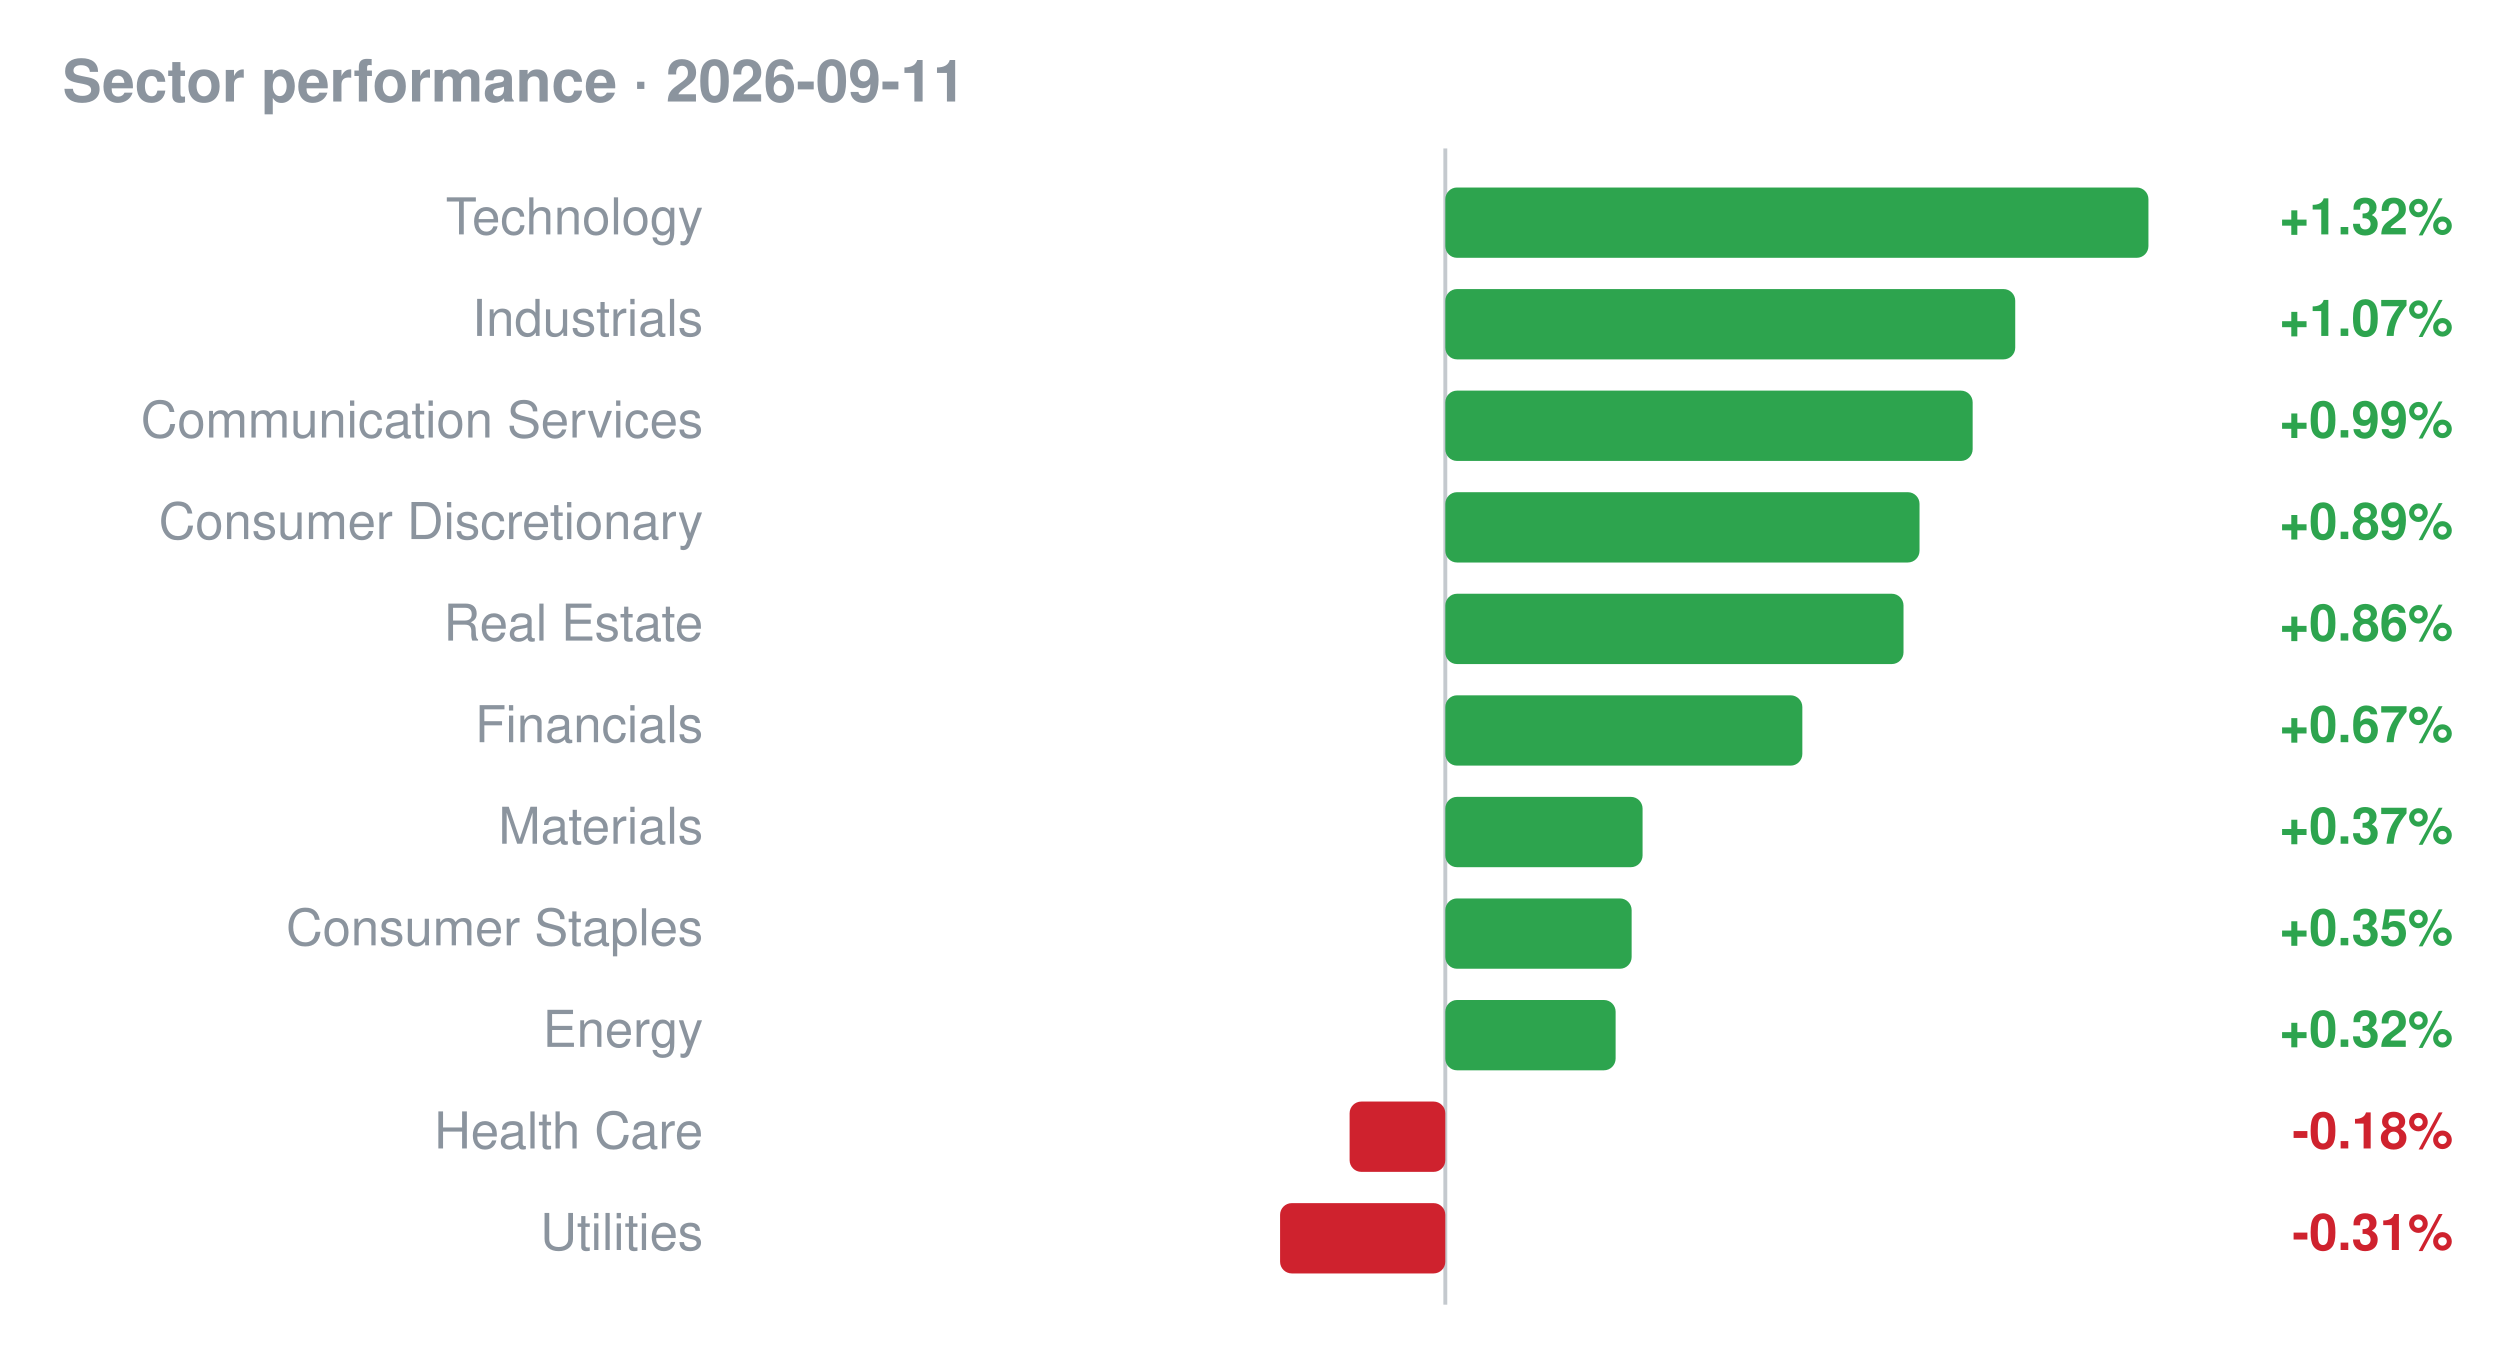
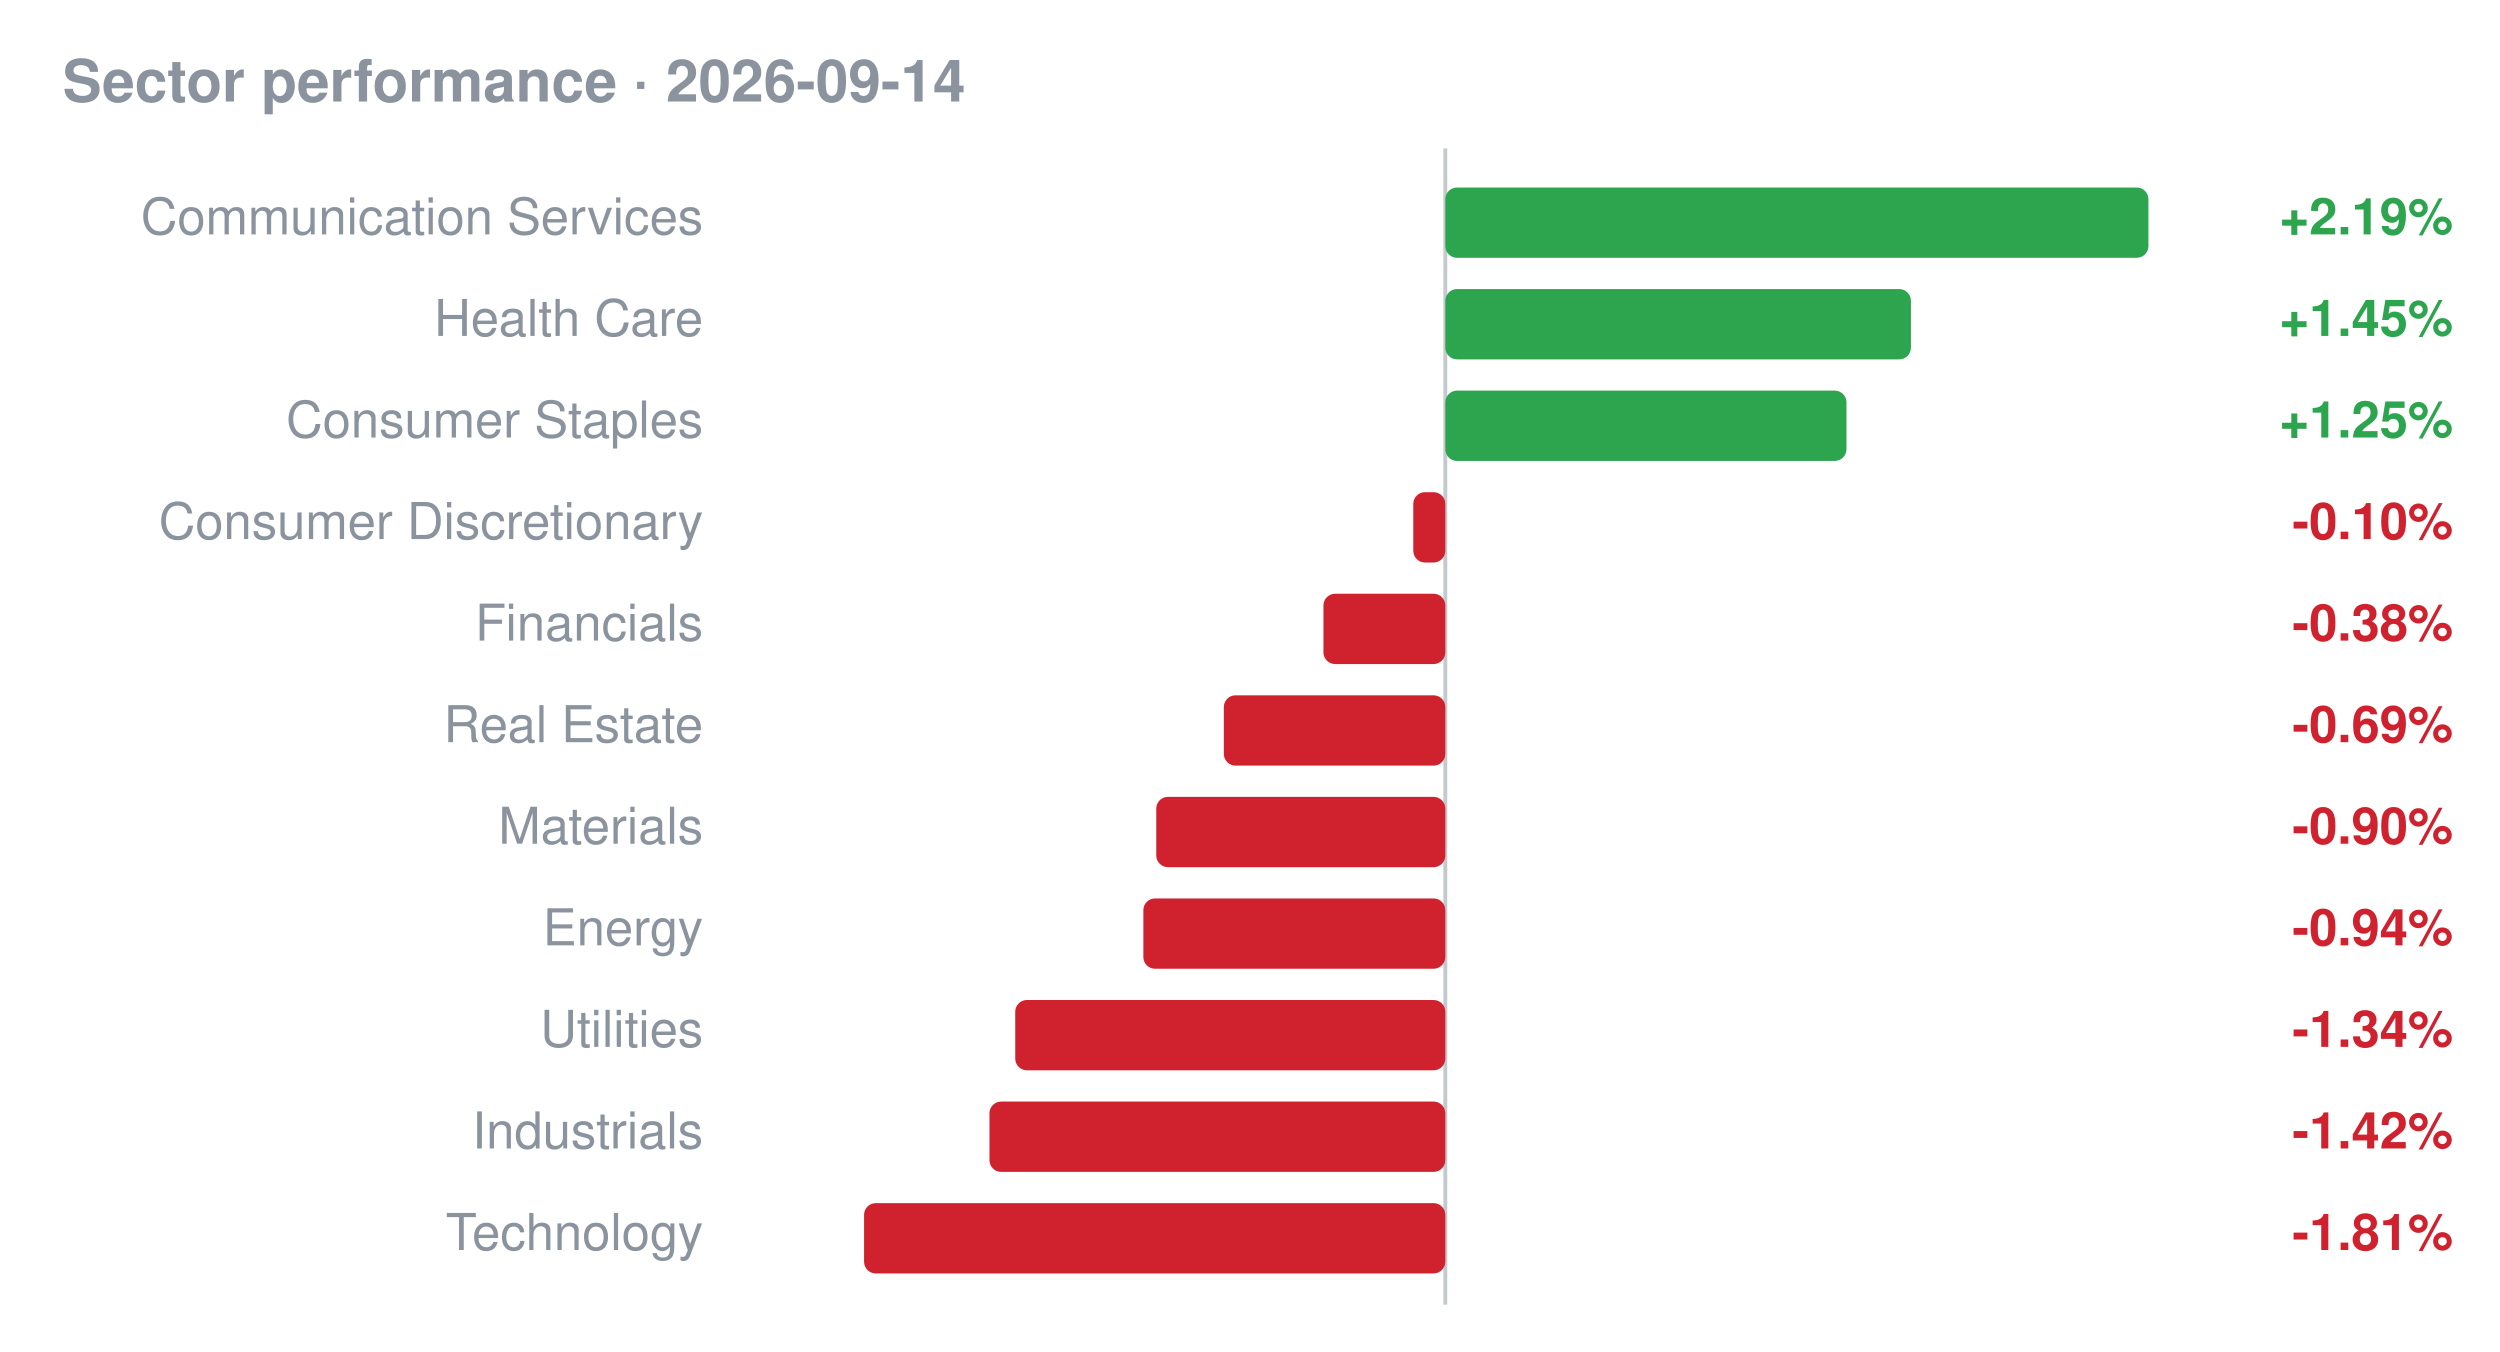
<svg xmlns="http://www.w3.org/2000/svg" width="640" height="346" viewBox="0 0 640 346" font-family="-apple-system,Segoe UI,Helvetica,Arial,sans-serif" font-size="13">
-   <text x="16" y="26" font-size="15" font-weight="600" fill="#8b949e">Sector performance · 2026-09-11</text>
+   <text x="16" y="26" font-size="15" font-weight="600" fill="#8b949e">Sector performance · 2026-09-14</text>
  <line x1="370.0" y1="38" x2="370.0" y2="334" stroke="#8b949e" stroke-opacity="0.5" />
-   <text x="180" y="60" text-anchor="end" fill="#8b949e">Technology</text>
+   <text x="180" y="60" text-anchor="end" fill="#8b949e">Communication Services</text>
  <rect x="370.0" y="48" width="180.0" height="18" rx="3" fill="#2da44e" />
-   <text x="628" y="60" text-anchor="end" fill="#2da44e" font-weight="600">+1.32%</text>
-   <text x="180" y="86" text-anchor="end" fill="#8b949e">Industrials</text>
-   <rect x="370.0" y="74" width="145.9" height="18" rx="3" fill="#2da44e" />
-   <text x="628" y="86" text-anchor="end" fill="#2da44e" font-weight="600">+1.07%</text>
-   <text x="180" y="112" text-anchor="end" fill="#8b949e">Communication Services</text>
-   <rect x="370.0" y="100" width="135.0" height="18" rx="3" fill="#2da44e" />
-   <text x="628" y="112" text-anchor="end" fill="#2da44e" font-weight="600">+0.99%</text>
+   <text x="628" y="60" text-anchor="end" fill="#2da44e" font-weight="600">+2.19%</text>
+   <text x="180" y="86" text-anchor="end" fill="#8b949e">Health Care</text>
+   <rect x="370.0" y="74" width="119.2" height="18" rx="3" fill="#2da44e" />
+   <text x="628" y="86" text-anchor="end" fill="#2da44e" font-weight="600">+1.45%</text>
+   <text x="180" y="112" text-anchor="end" fill="#8b949e">Consumer Staples</text>
+   <rect x="370.0" y="100" width="102.7" height="18" rx="3" fill="#2da44e" />
+   <text x="628" y="112" text-anchor="end" fill="#2da44e" font-weight="600">+1.25%</text>
  <text x="180" y="138" text-anchor="end" fill="#8b949e">Consumer Discretionary</text>
-   <rect x="370.0" y="126" width="121.4" height="18" rx="3" fill="#2da44e" />
-   <text x="628" y="138" text-anchor="end" fill="#2da44e" font-weight="600">+0.89%</text>
-   <text x="180" y="164" text-anchor="end" fill="#8b949e">Real Estate</text>
-   <rect x="370.0" y="152" width="117.3" height="18" rx="3" fill="#2da44e" />
-   <text x="628" y="164" text-anchor="end" fill="#2da44e" font-weight="600">+0.86%</text>
-   <text x="180" y="190" text-anchor="end" fill="#8b949e">Financials</text>
-   <rect x="370.0" y="178" width="91.4" height="18" rx="3" fill="#2da44e" />
-   <text x="628" y="190" text-anchor="end" fill="#2da44e" font-weight="600">+0.67%</text>
+   <rect x="361.8" y="126" width="8.2" height="18" rx="3" fill="#cf222e" />
+   <text x="628" y="138" text-anchor="end" fill="#cf222e" font-weight="600">-0.10%</text>
+   <text x="180" y="164" text-anchor="end" fill="#8b949e">Financials</text>
+   <rect x="338.8" y="152" width="31.2" height="18" rx="3" fill="#cf222e" />
+   <text x="628" y="164" text-anchor="end" fill="#cf222e" font-weight="600">-0.38%</text>
+   <text x="180" y="190" text-anchor="end" fill="#8b949e">Real Estate</text>
+   <rect x="313.3" y="178" width="56.7" height="18" rx="3" fill="#cf222e" />
+   <text x="628" y="190" text-anchor="end" fill="#cf222e" font-weight="600">-0.69%</text>
  <text x="180" y="216" text-anchor="end" fill="#8b949e">Materials</text>
-   <rect x="370.0" y="204" width="50.5" height="18" rx="3" fill="#2da44e" />
-   <text x="628" y="216" text-anchor="end" fill="#2da44e" font-weight="600">+0.37%</text>
-   <text x="180" y="242" text-anchor="end" fill="#8b949e">Consumer Staples</text>
-   <rect x="370.0" y="230" width="47.7" height="18" rx="3" fill="#2da44e" />
-   <text x="628" y="242" text-anchor="end" fill="#2da44e" font-weight="600">+0.35%</text>
-   <text x="180" y="268" text-anchor="end" fill="#8b949e">Energy</text>
-   <rect x="370.0" y="256" width="43.6" height="18" rx="3" fill="#2da44e" />
-   <text x="628" y="268" text-anchor="end" fill="#2da44e" font-weight="600">+0.32%</text>
-   <text x="180" y="294" text-anchor="end" fill="#8b949e">Health Care</text>
-   <rect x="345.5" y="282" width="24.5" height="18" rx="3" fill="#cf222e" />
-   <text x="628" y="294" text-anchor="end" fill="#cf222e" font-weight="600">-0.18%</text>
-   <text x="180" y="320" text-anchor="end" fill="#8b949e">Utilities</text>
-   <rect x="327.7" y="308" width="42.3" height="18" rx="3" fill="#cf222e" />
-   <text x="628" y="320" text-anchor="end" fill="#cf222e" font-weight="600">-0.31%</text>
+   <rect x="296.0" y="204" width="74.0" height="18" rx="3" fill="#cf222e" />
+   <text x="628" y="216" text-anchor="end" fill="#cf222e" font-weight="600">-0.90%</text>
+   <text x="180" y="242" text-anchor="end" fill="#8b949e">Energy</text>
+   <rect x="292.7" y="230" width="77.3" height="18" rx="3" fill="#cf222e" />
+   <text x="628" y="242" text-anchor="end" fill="#cf222e" font-weight="600">-0.94%</text>
+   <text x="180" y="268" text-anchor="end" fill="#8b949e">Utilities</text>
+   <rect x="259.9" y="256" width="110.1" height="18" rx="3" fill="#cf222e" />
+   <text x="628" y="268" text-anchor="end" fill="#cf222e" font-weight="600">-1.34%</text>
+   <text x="180" y="294" text-anchor="end" fill="#8b949e">Industrials</text>
+   <rect x="253.3" y="282" width="116.7" height="18" rx="3" fill="#cf222e" />
+   <text x="628" y="294" text-anchor="end" fill="#cf222e" font-weight="600">-1.42%</text>
+   <text x="180" y="320" text-anchor="end" fill="#8b949e">Technology</text>
+   <rect x="221.2" y="308" width="148.8" height="18" rx="3" fill="#cf222e" />
+   <text x="628" y="320" text-anchor="end" fill="#cf222e" font-weight="600">-1.81%</text>
</svg>
